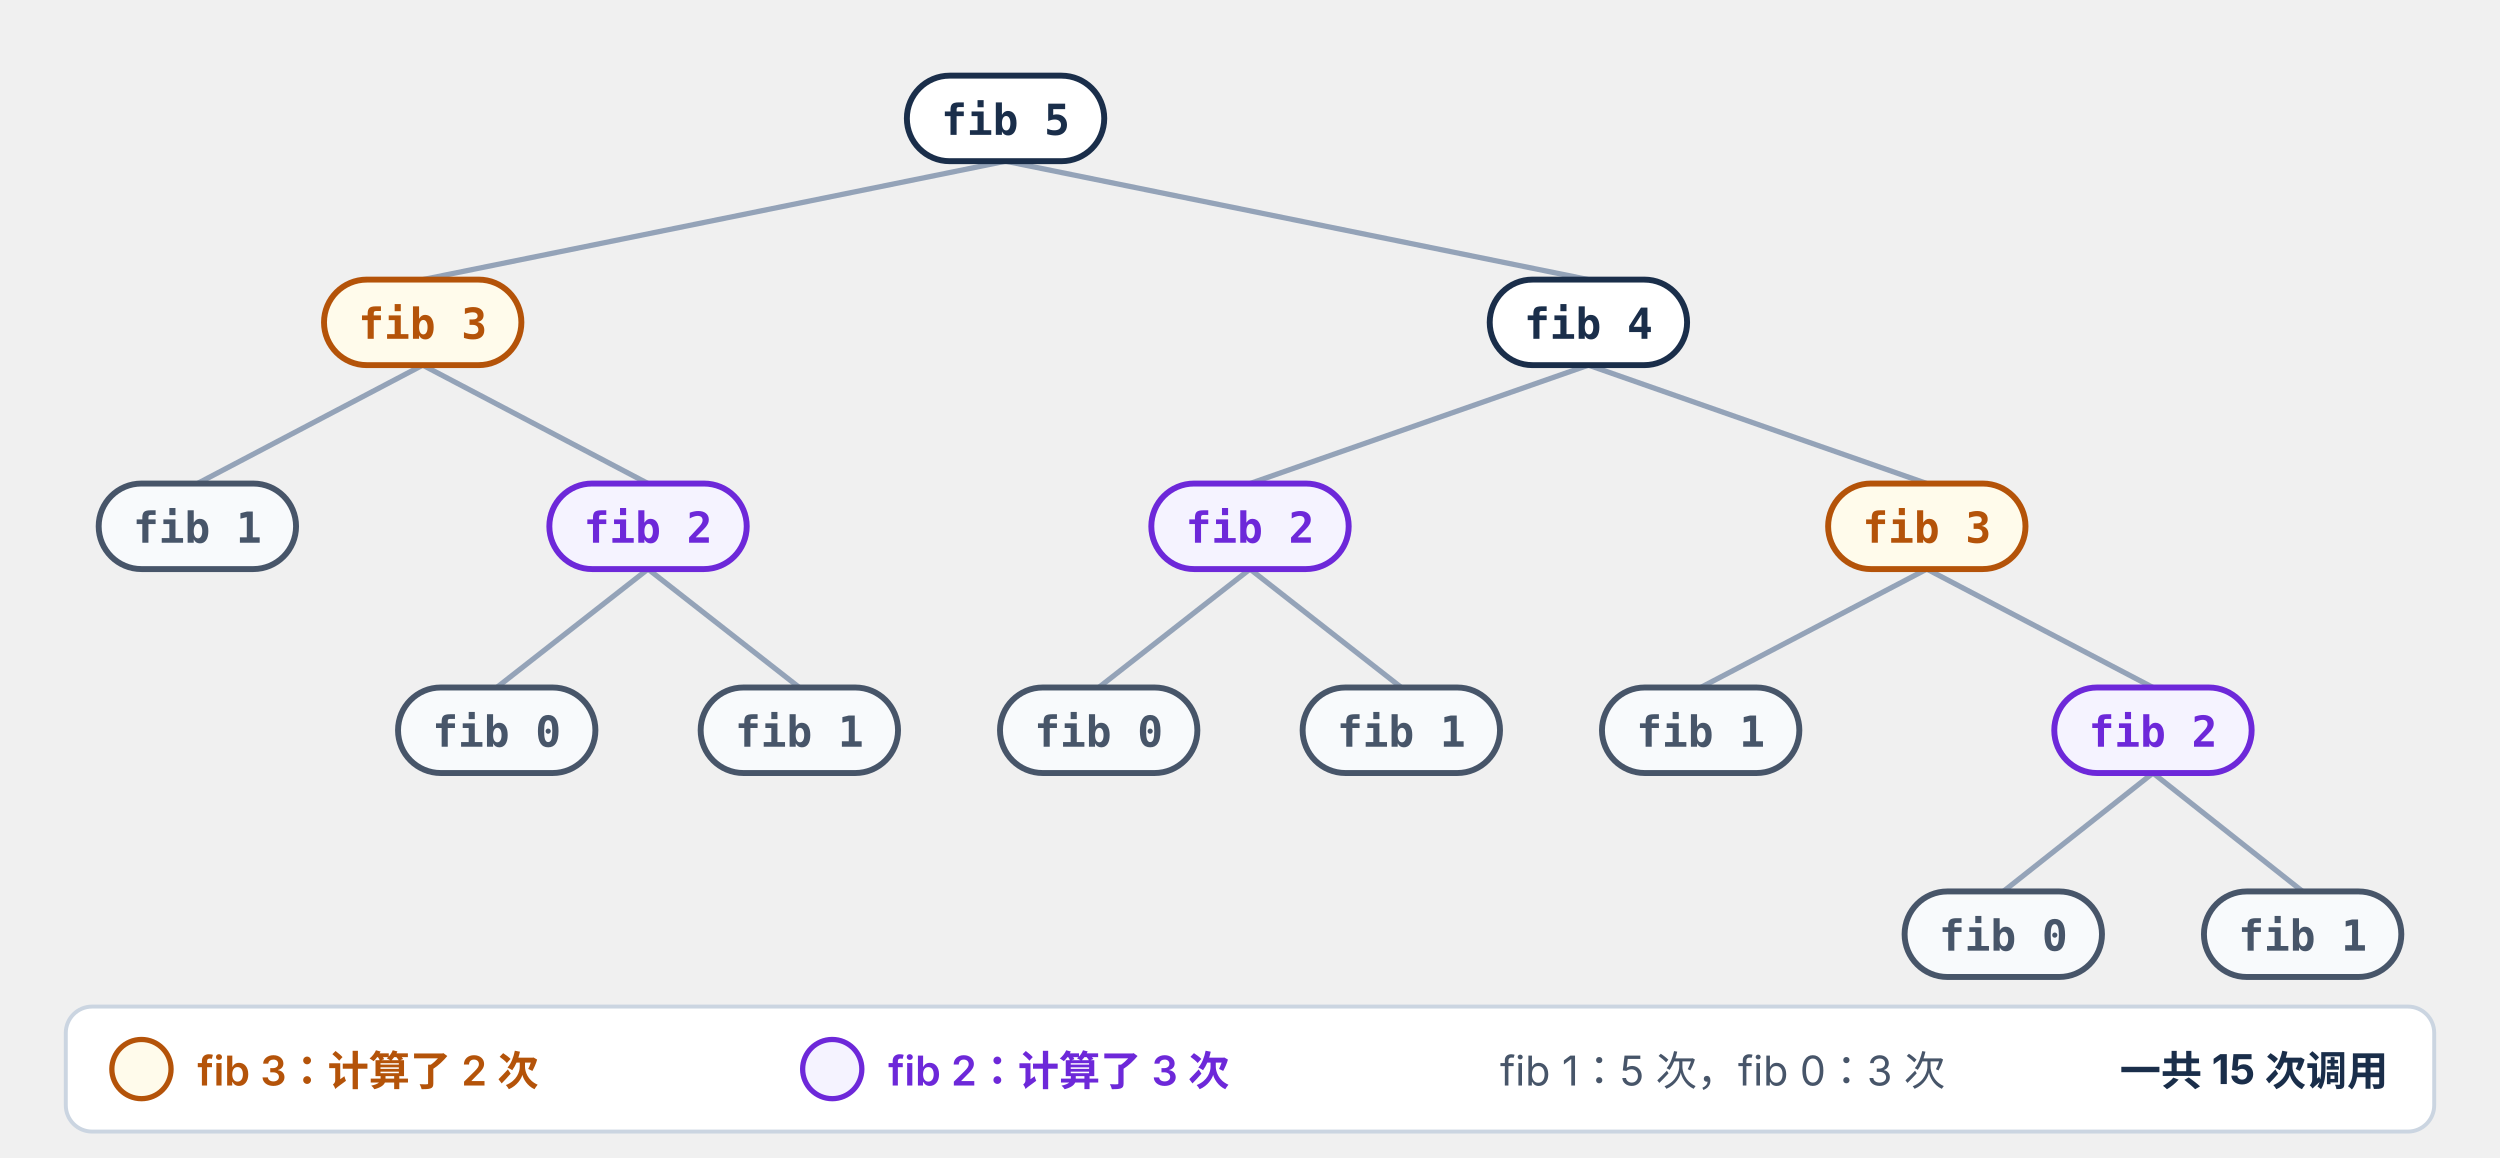
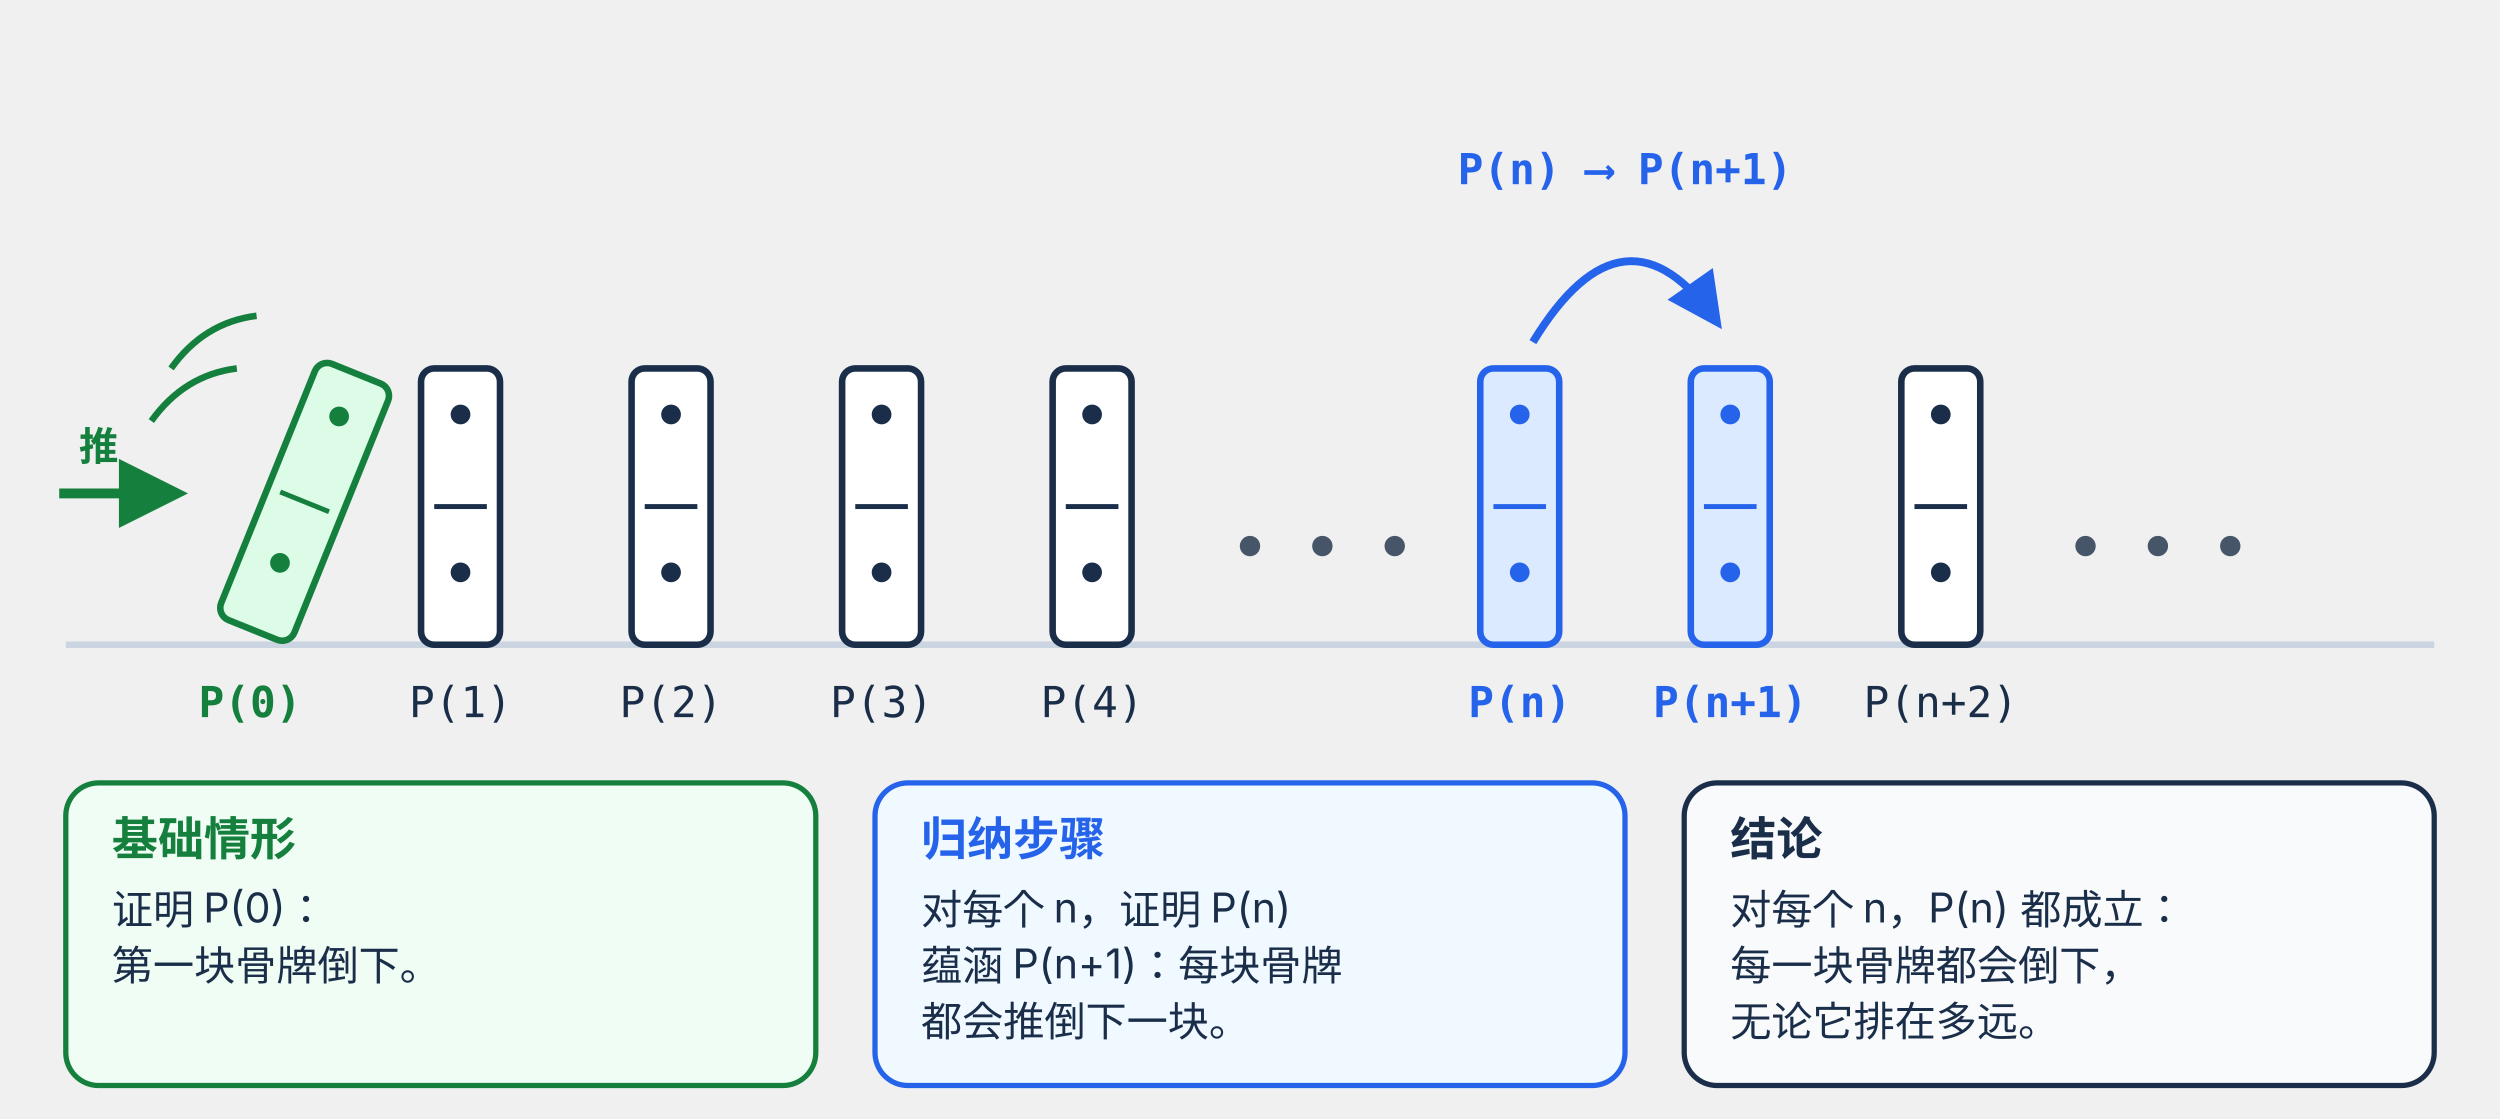
- <svg xmlns="http://www.w3.org/2000/svg" viewBox="0 0 760 352" width="760" height="352" role="img">
-   <defs />
-   <line x1="305.688" y1="49" x2="128.5" y2="85" stroke="#94A3B8" stroke-width="1.6" />
-   <line x1="305.688" y1="49" x2="482.875" y2="85" stroke="#94A3B8" stroke-width="1.6" />
-   <line x1="128.5" y1="111" x2="60" y2="147" stroke="#94A3B8" stroke-width="1.6" />
-   <line x1="128.5" y1="111" x2="197.0" y2="147" stroke="#94A3B8" stroke-width="1.6" />
-   <line x1="197.0" y1="173" x2="151" y2="209" stroke="#94A3B8" stroke-width="1.6" />
-   <line x1="197.0" y1="173" x2="243" y2="209" stroke="#94A3B8" stroke-width="1.6" />
-   <line x1="482.875" y1="111" x2="380.0" y2="147" stroke="#94A3B8" stroke-width="1.6" />
-   <line x1="482.875" y1="111" x2="585.75" y2="147" stroke="#94A3B8" stroke-width="1.6" />
-   <line x1="380.0" y1="173" x2="334" y2="209" stroke="#94A3B8" stroke-width="1.6" />
-   <line x1="380.0" y1="173" x2="426" y2="209" stroke="#94A3B8" stroke-width="1.6" />
-   <line x1="585.75" y1="173" x2="517" y2="209" stroke="#94A3B8" stroke-width="1.6" />
-   <line x1="585.75" y1="173" x2="654.5" y2="209" stroke="#94A3B8" stroke-width="1.6" />
-   <line x1="654.5" y1="235" x2="609" y2="271" stroke="#94A3B8" stroke-width="1.6" />
-   <line x1="654.5" y1="235" x2="700" y2="271" stroke="#94A3B8" stroke-width="1.6" />
-   <rect x="275.688" y="23" width="60" height="26" rx="13" fill="#FFFFFF" stroke="#1A2E4A" stroke-width="1.8" />
-   <text x="305.688" y="41" font-family="'Isabelle DejaVu Sans Mono', 'DejaVu Sans Mono', Consolas, Menlo, 'PingFang SC', 'Microsoft YaHei', monospace" font-size="13" font-weight="700" fill="#1A2E4A" text-anchor="middle">fib 5</text>
-   <rect x="98.5" y="85" width="60" height="26" rx="13" fill="#FFFBEB" stroke="#B45309" stroke-width="1.8" />
-   <text x="128.5" y="103" font-family="'Isabelle DejaVu Sans Mono', 'DejaVu Sans Mono', Consolas, Menlo, 'PingFang SC', 'Microsoft YaHei', monospace" font-size="13" font-weight="700" fill="#B45309" text-anchor="middle">fib 3</text>
-   <rect x="452.875" y="85" width="60" height="26" rx="13" fill="#FFFFFF" stroke="#1A2E4A" stroke-width="1.8" />
-   <text x="482.875" y="103" font-family="'Isabelle DejaVu Sans Mono', 'DejaVu Sans Mono', Consolas, Menlo, 'PingFang SC', 'Microsoft YaHei', monospace" font-size="13" font-weight="700" fill="#1A2E4A" text-anchor="middle">fib 4</text>
-   <rect x="30" y="147" width="60" height="26" rx="13" fill="#F8FAFC" stroke="#475569" stroke-width="1.8" />
-   <text x="60" y="165" font-family="'Isabelle DejaVu Sans Mono', 'DejaVu Sans Mono', Consolas, Menlo, 'PingFang SC', 'Microsoft YaHei', monospace" font-size="13" font-weight="700" fill="#475569" text-anchor="middle">fib 1</text>
-   <rect x="167.0" y="147" width="60" height="26" rx="13" fill="#F5F3FF" stroke="#6D28D9" stroke-width="1.8" />
-   <text x="197.0" y="165" font-family="'Isabelle DejaVu Sans Mono', 'DejaVu Sans Mono', Consolas, Menlo, 'PingFang SC', 'Microsoft YaHei', monospace" font-size="13" font-weight="700" fill="#6D28D9" text-anchor="middle">fib 2</text>
-   <rect x="121" y="209" width="60" height="26" rx="13" fill="#F8FAFC" stroke="#475569" stroke-width="1.8" />
-   <text x="151" y="227" font-family="'Isabelle DejaVu Sans Mono', 'DejaVu Sans Mono', Consolas, Menlo, 'PingFang SC', 'Microsoft YaHei', monospace" font-size="13" font-weight="700" fill="#475569" text-anchor="middle">fib 0</text>
-   <rect x="213" y="209" width="60" height="26" rx="13" fill="#F8FAFC" stroke="#475569" stroke-width="1.8" />
-   <text x="243" y="227" font-family="'Isabelle DejaVu Sans Mono', 'DejaVu Sans Mono', Consolas, Menlo, 'PingFang SC', 'Microsoft YaHei', monospace" font-size="13" font-weight="700" fill="#475569" text-anchor="middle">fib 1</text>
-   <rect x="350.0" y="147" width="60" height="26" rx="13" fill="#F5F3FF" stroke="#6D28D9" stroke-width="1.8" />
-   <text x="380.0" y="165" font-family="'Isabelle DejaVu Sans Mono', 'DejaVu Sans Mono', Consolas, Menlo, 'PingFang SC', 'Microsoft YaHei', monospace" font-size="13" font-weight="700" fill="#6D28D9" text-anchor="middle">fib 2</text>
-   <rect x="555.75" y="147" width="60" height="26" rx="13" fill="#FFFBEB" stroke="#B45309" stroke-width="1.8" />
-   <text x="585.75" y="165" font-family="'Isabelle DejaVu Sans Mono', 'DejaVu Sans Mono', Consolas, Menlo, 'PingFang SC', 'Microsoft YaHei', monospace" font-size="13" font-weight="700" fill="#B45309" text-anchor="middle">fib 3</text>
-   <rect x="304" y="209" width="60" height="26" rx="13" fill="#F8FAFC" stroke="#475569" stroke-width="1.8" />
-   <text x="334" y="227" font-family="'Isabelle DejaVu Sans Mono', 'DejaVu Sans Mono', Consolas, Menlo, 'PingFang SC', 'Microsoft YaHei', monospace" font-size="13" font-weight="700" fill="#475569" text-anchor="middle">fib 0</text>
-   <rect x="396" y="209" width="60" height="26" rx="13" fill="#F8FAFC" stroke="#475569" stroke-width="1.8" />
-   <text x="426" y="227" font-family="'Isabelle DejaVu Sans Mono', 'DejaVu Sans Mono', Consolas, Menlo, 'PingFang SC', 'Microsoft YaHei', monospace" font-size="13" font-weight="700" fill="#475569" text-anchor="middle">fib 1</text>
-   <rect x="487" y="209" width="60" height="26" rx="13" fill="#F8FAFC" stroke="#475569" stroke-width="1.8" />
-   <text x="517" y="227" font-family="'Isabelle DejaVu Sans Mono', 'DejaVu Sans Mono', Consolas, Menlo, 'PingFang SC', 'Microsoft YaHei', monospace" font-size="13" font-weight="700" fill="#475569" text-anchor="middle">fib 1</text>
-   <rect x="624.5" y="209" width="60" height="26" rx="13" fill="#F5F3FF" stroke="#6D28D9" stroke-width="1.8" />
-   <text x="654.5" y="227" font-family="'Isabelle DejaVu Sans Mono', 'DejaVu Sans Mono', Consolas, Menlo, 'PingFang SC', 'Microsoft YaHei', monospace" font-size="13" font-weight="700" fill="#6D28D9" text-anchor="middle">fib 2</text>
-   <rect x="579" y="271" width="60" height="26" rx="13" fill="#F8FAFC" stroke="#475569" stroke-width="1.8" />
-   <text x="609" y="289" font-family="'Isabelle DejaVu Sans Mono', 'DejaVu Sans Mono', Consolas, Menlo, 'PingFang SC', 'Microsoft YaHei', monospace" font-size="13" font-weight="700" fill="#475569" text-anchor="middle">fib 0</text>
-   <rect x="670" y="271" width="60" height="26" rx="13" fill="#F8FAFC" stroke="#475569" stroke-width="1.8" />
-   <text x="700" y="289" font-family="'Isabelle DejaVu Sans Mono', 'DejaVu Sans Mono', Consolas, Menlo, 'PingFang SC', 'Microsoft YaHei', monospace" font-size="13" font-weight="700" fill="#475569" text-anchor="middle">fib 1</text>
-   <rect x="20" y="306" width="720" height="38" rx="8" fill="#FFFFFF" stroke="#CBD5E1" stroke-width="1.2" />
-   <rect x="34" y="316" width="18" height="18" rx="9" fill="#FFFBEB" stroke="#B45309" stroke-width="1.6" />
-   <text x="60" y="330" font-family="'DM Sans', system-ui, -apple-system, 'Segoe UI', 'PingFang SC', 'Hiragino Sans GB', 'Microsoft YaHei', 'Noto Sans SC', sans-serif" font-size="12.5" font-weight="600" fill="#B45309" text-anchor="start">fib 3：计算了 2 次</text>
-   <rect x="244" y="316" width="18" height="18" rx="9" fill="#F5F3FF" stroke="#6D28D9" stroke-width="1.6" />
-   <text x="270" y="330" font-family="'DM Sans', system-ui, -apple-system, 'Segoe UI', 'PingFang SC', 'Hiragino Sans GB', 'Microsoft YaHei', 'Noto Sans SC', sans-serif" font-size="12.5" font-weight="600" fill="#6D28D9" text-anchor="start">fib 2：计算了 3 次</text>
-   <text x="456" y="330" font-family="'DM Sans', system-ui, -apple-system, 'Segoe UI', 'PingFang SC', 'Hiragino Sans GB', 'Microsoft YaHei', 'Noto Sans SC', sans-serif" font-size="12.5" font-weight="400" fill="#475569" text-anchor="start">fib 1：5 次，fib 0：3 次</text>
-   <text x="726" y="330" font-family="'DM Sans', system-ui, -apple-system, 'Segoe UI', 'PingFang SC', 'Hiragino Sans GB', 'Microsoft YaHei', 'Noto Sans SC', sans-serif" font-size="12.5" font-weight="700" fill="#1A2E4A" text-anchor="end">一共 15 次调用</text>
+ <svg xmlns="http://www.w3.org/2000/svg" viewBox="0 0 760 340" width="760" height="340" role="img">
+   <defs>
+     <marker id="ah-15803D" viewBox="0 0 10 10" refX="8.5" refY="5" markerWidth="7" markerHeight="7" orient="auto-start-reverse">
+       <path d="M0 0 10 5 0 10z" fill="#15803D" />
+     </marker>
+     <marker id="ah-2563EB" viewBox="0 0 10 10" refX="8.5" refY="5" markerWidth="7" markerHeight="7" orient="auto-start-reverse">
+       <path d="M0 0 10 5 0 10z" fill="#2563EB" />
+     </marker>
+   </defs>
+   <line x1="20" y1="196" x2="740" y2="196" stroke="#CBD5E1" stroke-width="2" />
+   <rect x="64" y="112" width="24" height="84" rx="4" fill="#DCFCE7" stroke="#15803D" stroke-width="2" transform="rotate(22 88 196)" />
+   <line x1="68" y1="154.0" x2="84" y2="154.0" stroke="#15803D" stroke-width="1.5" transform="rotate(22 88 196)" />
+   <circle cx="76.0" cy="126" r="3" fill="#15803D" transform="rotate(22 88 196)" />
+   <circle cx="76.0" cy="174" r="3" fill="#15803D" transform="rotate(22 88 196)" />
+   <text x="76.0" y="218" font-family="'Isabelle DejaVu Sans Mono', 'DejaVu Sans Mono', Consolas, Menlo, 'PingFang SC', 'Microsoft YaHei', monospace" font-size="13" font-weight="700" fill="#15803D" text-anchor="middle">P(0)</text>
+   <rect x="128" y="112" width="24" height="84" rx="4" fill="#FFFFFF" stroke="#1A2E4A" stroke-width="2" />
+   <line x1="132" y1="154.0" x2="148" y2="154.0" stroke="#1A2E4A" stroke-width="1.5" />
+   <circle cx="140.0" cy="126" r="3" fill="#1A2E4A" />
+   <circle cx="140.0" cy="174" r="3" fill="#1A2E4A" />
+   <text x="140.0" y="218" font-family="'Isabelle DejaVu Sans Mono', 'DejaVu Sans Mono', Consolas, Menlo, 'PingFang SC', 'Microsoft YaHei', monospace" font-size="13" font-weight="400" fill="#1A2E4A" text-anchor="middle">P(1)</text>
+   <rect x="192" y="112" width="24" height="84" rx="4" fill="#FFFFFF" stroke="#1A2E4A" stroke-width="2" />
+   <line x1="196" y1="154.0" x2="212" y2="154.0" stroke="#1A2E4A" stroke-width="1.5" />
+   <circle cx="204.0" cy="126" r="3" fill="#1A2E4A" />
+   <circle cx="204.0" cy="174" r="3" fill="#1A2E4A" />
+   <text x="204.0" y="218" font-family="'Isabelle DejaVu Sans Mono', 'DejaVu Sans Mono', Consolas, Menlo, 'PingFang SC', 'Microsoft YaHei', monospace" font-size="13" font-weight="400" fill="#1A2E4A" text-anchor="middle">P(2)</text>
+   <rect x="256" y="112" width="24" height="84" rx="4" fill="#FFFFFF" stroke="#1A2E4A" stroke-width="2" />
+   <line x1="260" y1="154.0" x2="276" y2="154.0" stroke="#1A2E4A" stroke-width="1.5" />
+   <circle cx="268.0" cy="126" r="3" fill="#1A2E4A" />
+   <circle cx="268.0" cy="174" r="3" fill="#1A2E4A" />
+   <text x="268.0" y="218" font-family="'Isabelle DejaVu Sans Mono', 'DejaVu Sans Mono', Consolas, Menlo, 'PingFang SC', 'Microsoft YaHei', monospace" font-size="13" font-weight="400" fill="#1A2E4A" text-anchor="middle">P(3)</text>
+   <rect x="320" y="112" width="24" height="84" rx="4" fill="#FFFFFF" stroke="#1A2E4A" stroke-width="2" />
+   <line x1="324" y1="154.0" x2="340" y2="154.0" stroke="#1A2E4A" stroke-width="1.5" />
+   <circle cx="332.0" cy="126" r="3" fill="#1A2E4A" />
+   <circle cx="332.0" cy="174" r="3" fill="#1A2E4A" />
+   <text x="332.0" y="218" font-family="'Isabelle DejaVu Sans Mono', 'DejaVu Sans Mono', Consolas, Menlo, 'PingFang SC', 'Microsoft YaHei', monospace" font-size="13" font-weight="400" fill="#1A2E4A" text-anchor="middle">P(4)</text>
+   <rect x="450" y="112" width="24" height="84" rx="4" fill="#DBEAFE" stroke="#2563EB" stroke-width="2" />
+   <line x1="454" y1="154.0" x2="470" y2="154.0" stroke="#2563EB" stroke-width="1.5" />
+   <circle cx="462.0" cy="126" r="3" fill="#2563EB" />
+   <circle cx="462.0" cy="174" r="3" fill="#2563EB" />
+   <text x="462.0" y="218" font-family="'Isabelle DejaVu Sans Mono', 'DejaVu Sans Mono', Consolas, Menlo, 'PingFang SC', 'Microsoft YaHei', monospace" font-size="13" font-weight="700" fill="#2563EB" text-anchor="middle">P(n)</text>
+   <rect x="514" y="112" width="24" height="84" rx="4" fill="#DBEAFE" stroke="#2563EB" stroke-width="2" />
+   <line x1="518" y1="154.0" x2="534" y2="154.0" stroke="#2563EB" stroke-width="1.5" />
+   <circle cx="526.0" cy="126" r="3" fill="#2563EB" />
+   <circle cx="526.0" cy="174" r="3" fill="#2563EB" />
+   <text x="526.0" y="218" font-family="'Isabelle DejaVu Sans Mono', 'DejaVu Sans Mono', Consolas, Menlo, 'PingFang SC', 'Microsoft YaHei', monospace" font-size="13" font-weight="700" fill="#2563EB" text-anchor="middle">P(n+1)</text>
+   <rect x="578" y="112" width="24" height="84" rx="4" fill="#FFFFFF" stroke="#1A2E4A" stroke-width="2" />
+   <line x1="582" y1="154.0" x2="598" y2="154.0" stroke="#1A2E4A" stroke-width="1.5" />
+   <circle cx="590.0" cy="126" r="3" fill="#1A2E4A" />
+   <circle cx="590.0" cy="174" r="3" fill="#1A2E4A" />
+   <text x="590.0" y="218" font-family="'Isabelle DejaVu Sans Mono', 'DejaVu Sans Mono', Consolas, Menlo, 'PingFang SC', 'Microsoft YaHei', monospace" font-size="13" font-weight="400" fill="#1A2E4A" text-anchor="middle">P(n+2)</text>
+   <path d="M 52 112 q 10 -14 26 -16" stroke="#15803D" stroke-width="2" fill="none" />
+   <path d="M 46 128 q 10 -14 26 -16" stroke="#15803D" stroke-width="2" fill="none" />
+   <line x1="18" y1="150" x2="54" y2="150" stroke="#15803D" stroke-width="3" marker-end="url(#ah-15803D)" />
+   <text x="30" y="140" font-family="'DM Sans', system-ui, -apple-system, 'Segoe UI', 'PingFang SC', 'Hiragino Sans GB', 'Microsoft YaHei', 'Noto Sans SC', sans-serif" font-size="12" font-weight="700" fill="#15803D" text-anchor="middle">推</text>
+   <circle cx="380" cy="166" r="2.6" fill="#475569" stroke="#475569" stroke-width="1" />
+   <circle cx="402" cy="166" r="2.6" fill="#475569" stroke="#475569" stroke-width="1" />
+   <circle cx="424" cy="166" r="2.6" fill="#475569" stroke="#475569" stroke-width="1" />
+   <circle cx="634" cy="166" r="2.6" fill="#475569" stroke="#475569" stroke-width="1" />
+   <circle cx="656" cy="166" r="2.6" fill="#475569" stroke="#475569" stroke-width="1" />
+   <circle cx="678" cy="166" r="2.6" fill="#475569" stroke="#475569" stroke-width="1" />
+   <path d="M 466 104 Q 494 58 522 98" stroke="#2563EB" stroke-width="2.4" fill="none" marker-end="url(#ah-2563EB)" />
+   <text x="494" y="56" font-family="'Isabelle DejaVu Sans Mono', 'DejaVu Sans Mono', Consolas, Menlo, 'PingFang SC', 'Microsoft YaHei', monospace" font-size="13" font-weight="700" fill="#2563EB" text-anchor="middle">P(n) ⟶ P(n+1)</text>
+   <rect x="20" y="238" width="228" height="92" rx="10" fill="#F0FDF4" stroke="#15803D" stroke-width="1.6" />
+   <text x="34" y="260" font-family="'DM Sans', system-ui, -apple-system, 'Segoe UI', 'PingFang SC', 'Hiragino Sans GB', 'Microsoft YaHei', 'Noto Sans SC', sans-serif" font-size="14" font-weight="700" fill="#15803D" text-anchor="start">基础情形</text>
+   <text x="34" y="281" font-family="'DM Sans', system-ui, -apple-system, 'Segoe UI', 'PingFang SC', 'Hiragino Sans GB', 'Microsoft YaHei', 'Noto Sans SC', sans-serif" font-size="12.5" font-weight="400" fill="#1A2E4A" text-anchor="start">证明 P(0)：</text>
+   <text x="34" y="298" font-family="'DM Sans', system-ui, -apple-system, 'Segoe UI', 'PingFang SC', 'Hiragino Sans GB', 'Microsoft YaHei', 'Noto Sans SC', sans-serif" font-size="12.5" font-weight="400" fill="#1A2E4A" text-anchor="start">第一块骨牌倒下。</text>
+   <rect x="266" y="238" width="228" height="92" rx="10" fill="#F0F9FF" stroke="#2563EB" stroke-width="1.6" />
+   <text x="280" y="260" font-family="'DM Sans', system-ui, -apple-system, 'Segoe UI', 'PingFang SC', 'Hiragino Sans GB', 'Microsoft YaHei', 'Noto Sans SC', sans-serif" font-size="14" font-weight="700" fill="#2563EB" text-anchor="start">归纳步骤</text>
+   <text x="280" y="281" font-family="'DM Sans', system-ui, -apple-system, 'Segoe UI', 'PingFang SC', 'Hiragino Sans GB', 'Microsoft YaHei', 'Noto Sans SC', sans-serif" font-size="12.5" font-weight="400" fill="#1A2E4A" text-anchor="start">对每个 n，证明 P(n)</text>
+   <text x="280" y="298" font-family="'DM Sans', system-ui, -apple-system, 'Segoe UI', 'PingFang SC', 'Hiragino Sans GB', 'Microsoft YaHei', 'Noto Sans SC', sans-serif" font-size="12.5" font-weight="400" fill="#1A2E4A" text-anchor="start">蕴涵 P(n+1)：每块骨牌</text>
+   <text x="280" y="315" font-family="'DM Sans', system-ui, -apple-system, 'Segoe UI', 'PingFang SC', 'Hiragino Sans GB', 'Microsoft YaHei', 'Noto Sans SC', sans-serif" font-size="12.5" font-weight="400" fill="#1A2E4A" text-anchor="start">都会推倒下一块。</text>
+   <rect x="512" y="238" width="228" height="92" rx="10" fill="#F8FAFC" stroke="#1A2E4A" stroke-width="1.6" />
+   <text x="526" y="260" font-family="'DM Sans', system-ui, -apple-system, 'Segoe UI', 'PingFang SC', 'Hiragino Sans GB', 'Microsoft YaHei', 'Noto Sans SC', sans-serif" font-size="14" font-weight="700" fill="#1A2E4A" text-anchor="start">结论</text>
+   <text x="526" y="281" font-family="'DM Sans', system-ui, -apple-system, 'Segoe UI', 'PingFang SC', 'Hiragino Sans GB', 'Microsoft YaHei', 'Noto Sans SC', sans-serif" font-size="12.5" font-weight="400" fill="#1A2E4A" text-anchor="start">对每个 n，P(n) 都成立：</text>
+   <text x="526" y="298" font-family="'DM Sans', system-ui, -apple-system, 'Segoe UI', 'PingFang SC', 'Hiragino Sans GB', 'Microsoft YaHei', 'Noto Sans SC', sans-serif" font-size="12.5" font-weight="400" fill="#1A2E4A" text-anchor="start">每一块骨牌都会倒下，</text>
+   <text x="526" y="315" font-family="'DM Sans', system-ui, -apple-system, 'Segoe UI', 'PingFang SC', 'Hiragino Sans GB', 'Microsoft YaHei', 'Noto Sans SC', sans-serif" font-size="12.5" font-weight="400" fill="#1A2E4A" text-anchor="start">无论它排在多远。</text>
</svg>
